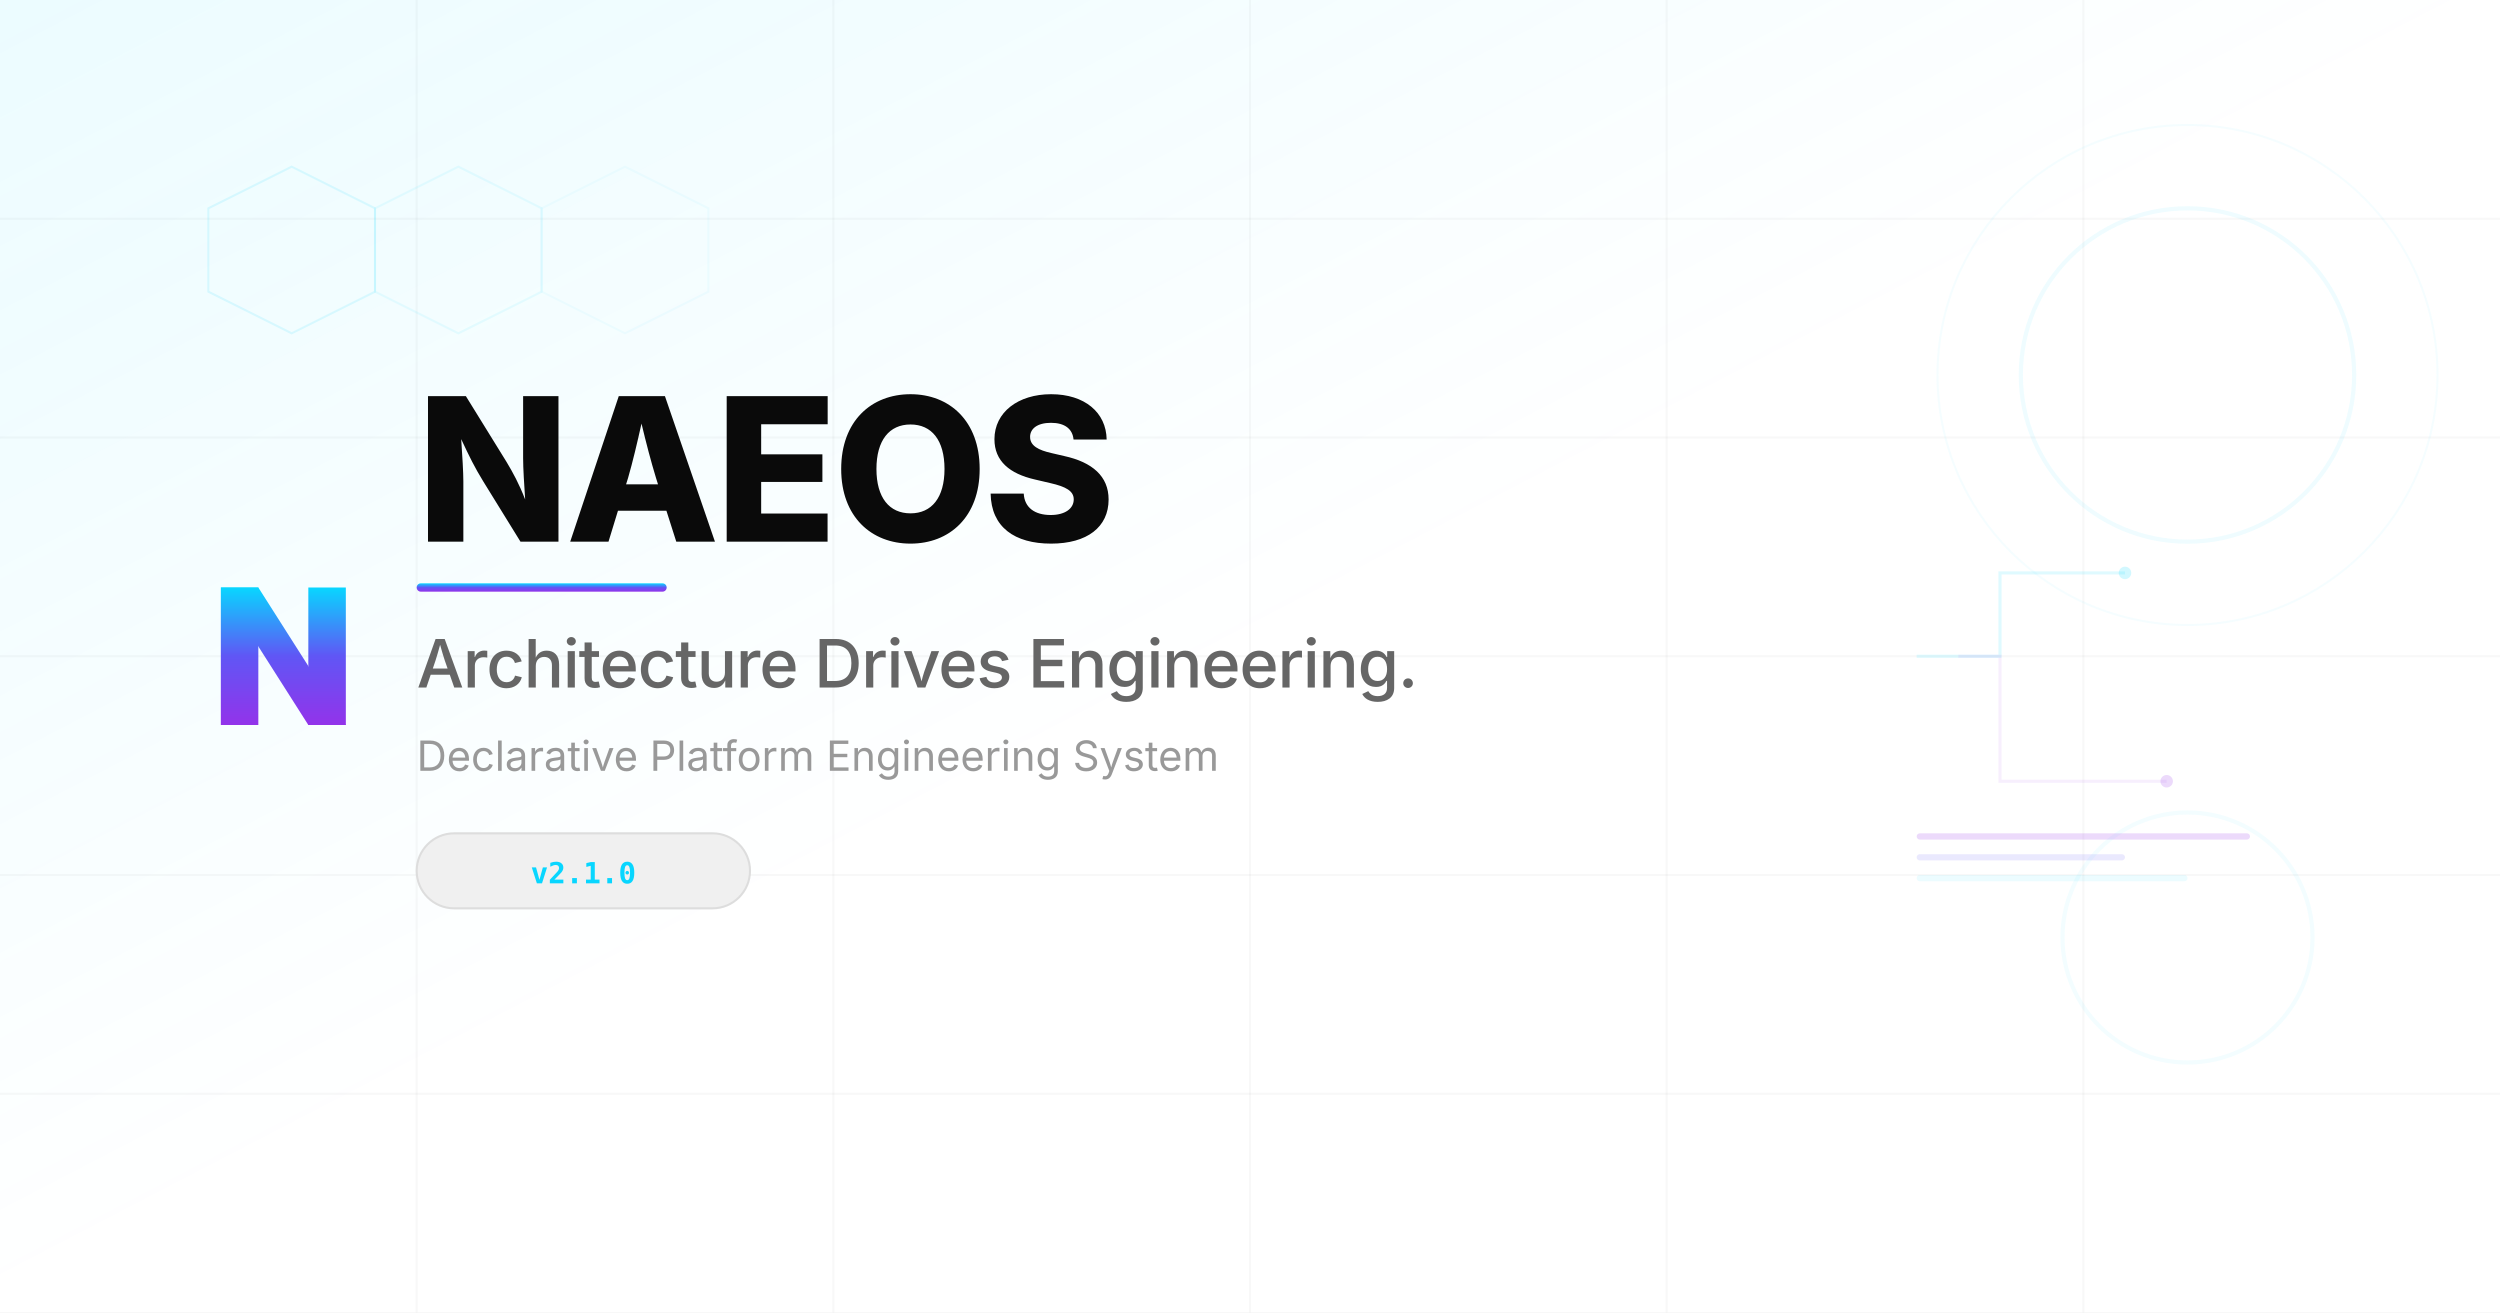
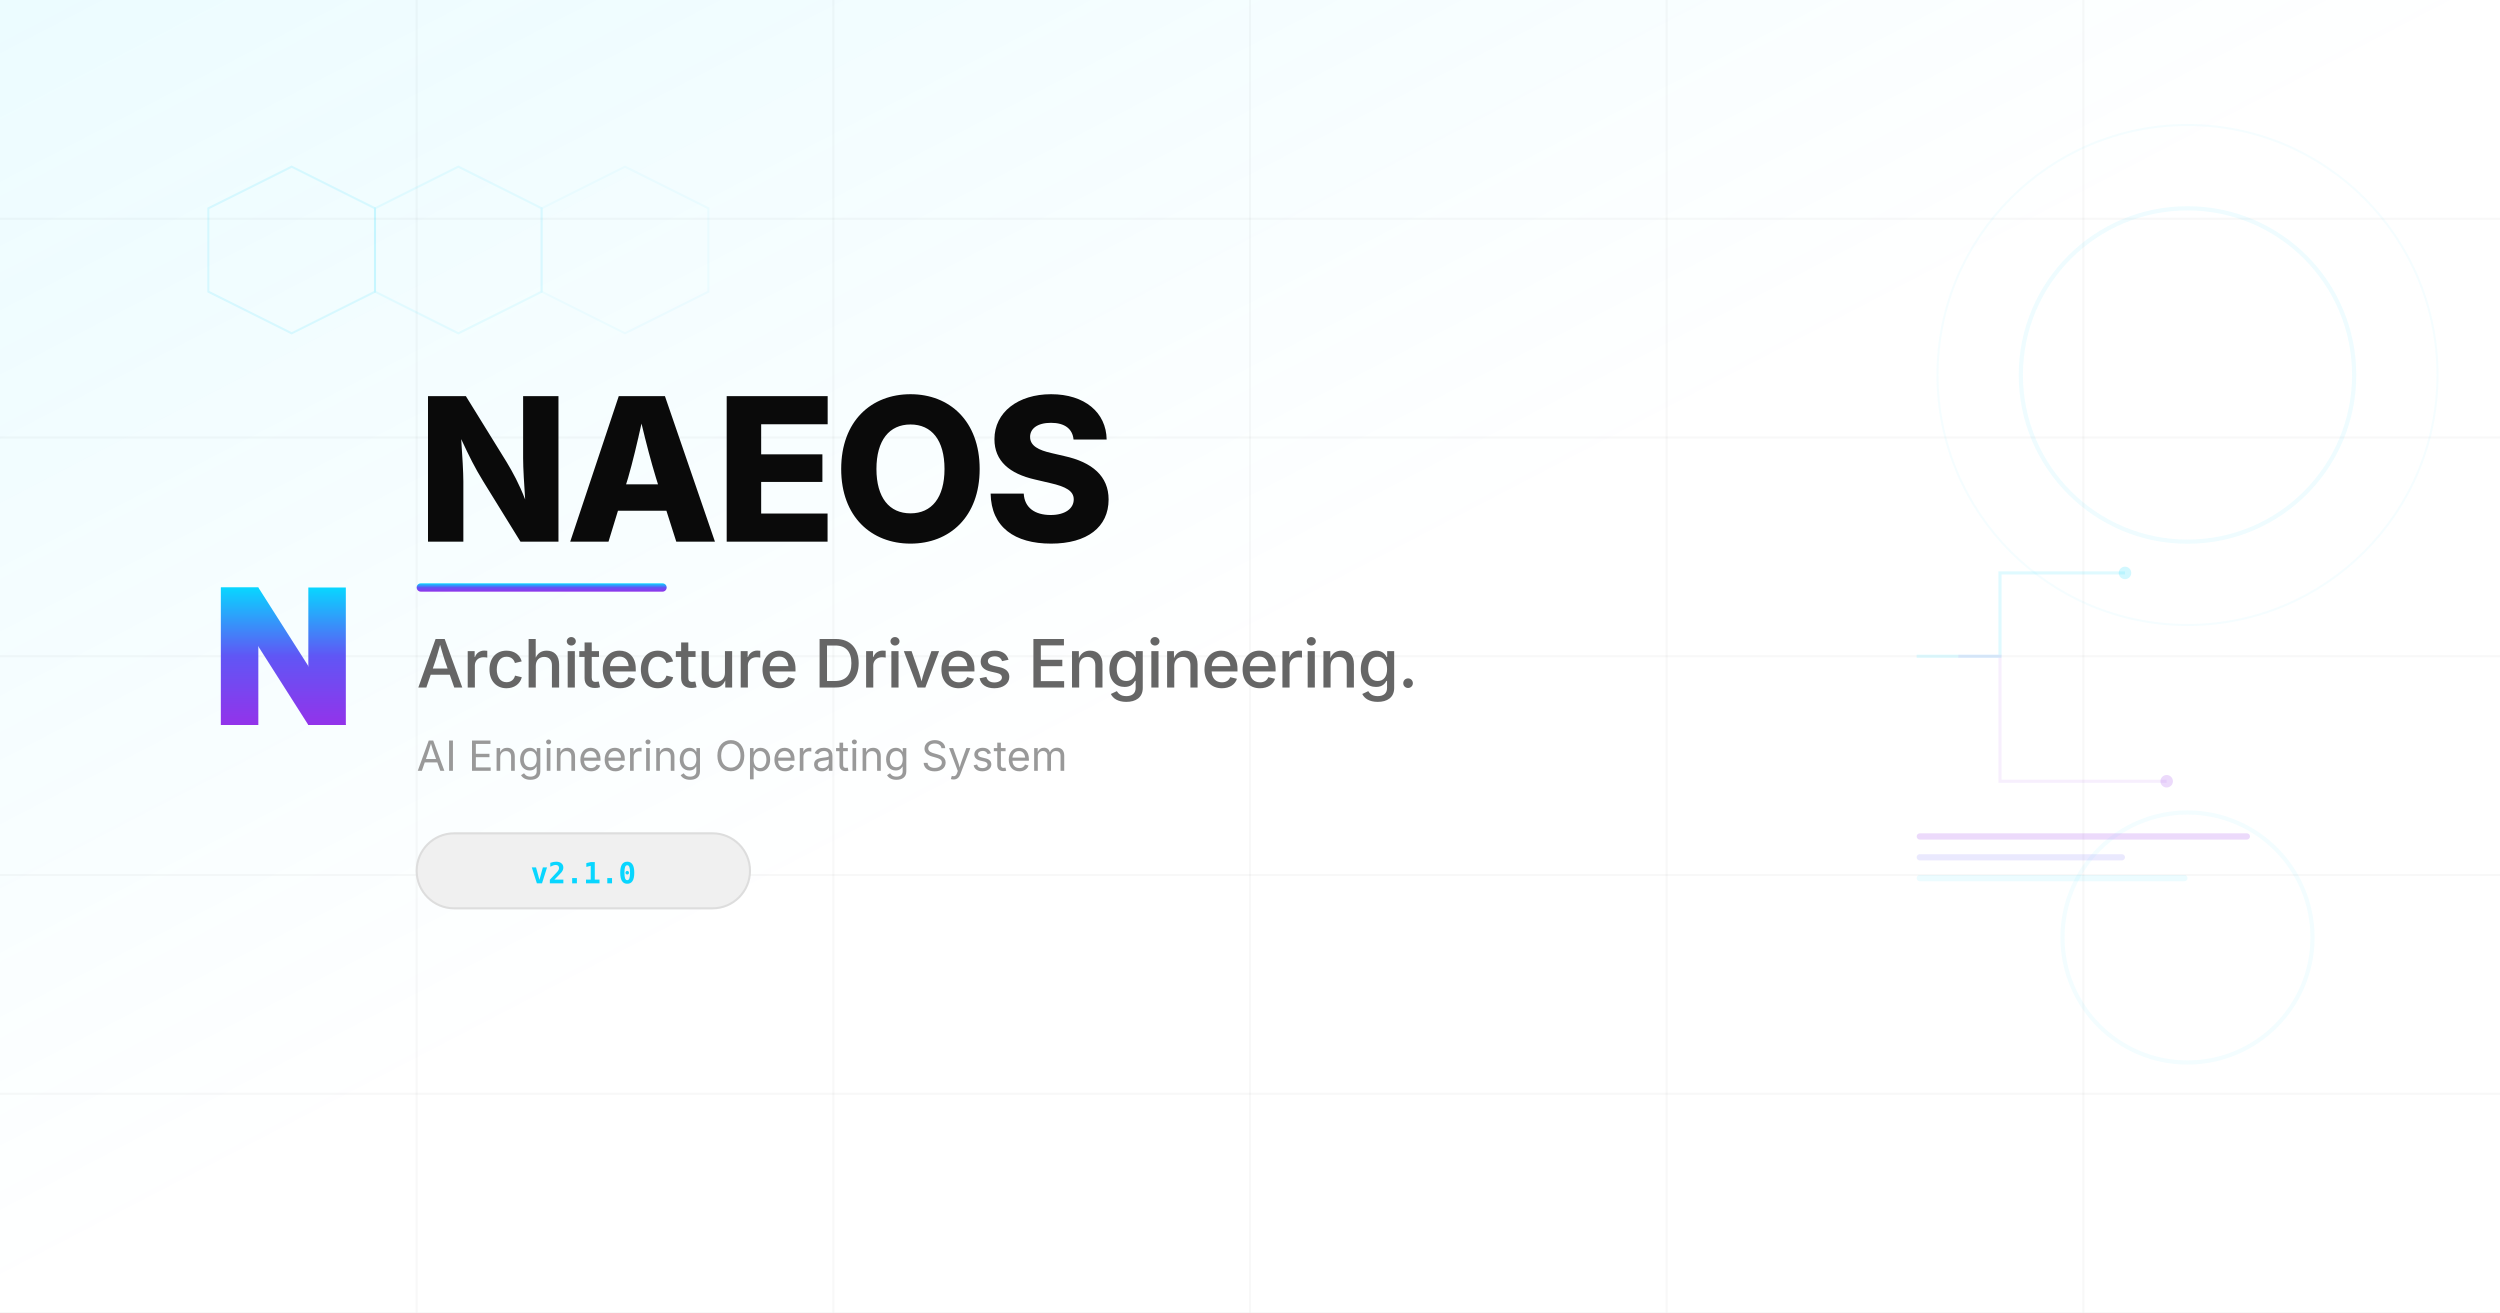
<svg xmlns="http://www.w3.org/2000/svg" width="1200" height="630" viewBox="0 0 1200 630">
  <defs>
    <linearGradient id="glow" x1="0" y1="0" x2="1" y2="1">
      <stop offset="0%" stop-color="#08d6ff" stop-opacity="0.08" />
      <stop offset="50%" stop-color="#08d6ff" stop-opacity="0" />
    </linearGradient>
    <linearGradient id="accent-grad" x1="0.5" y1="0" x2="0.5" y2="1">
      <stop offset="0%" stop-color="#08d6ff" />
      <stop offset="50%" stop-color="#6056f5" />
      <stop offset="100%" stop-color="#9333ea" />
    </linearGradient>
  </defs>
  <rect fill="#ffffff" width="1200" height="630" />
  <rect fill="url(#glow)" width="1200" height="630" />
  <g stroke="rgba(0,0,0,0.03)" stroke-width="1" fill="none">
    <line x1="0" y1="105" x2="1200" y2="105" />
    <line x1="0" y1="210" x2="1200" y2="210" />
    <line x1="0" y1="315" x2="1200" y2="315" />
    <line x1="0" y1="420" x2="1200" y2="420" />
    <line x1="0" y1="525" x2="1200" y2="525" />
    <line x1="200" y1="0" x2="200" y2="630" />
    <line x1="400" y1="0" x2="400" y2="630" />
    <line x1="600" y1="0" x2="600" y2="630" />
    <line x1="800" y1="0" x2="800" y2="630" />
    <line x1="1000" y1="0" x2="1000" y2="630" />
  </g>
  <polygon points="100,100 140,80 180,100 180,140 140,160 100,140" fill="none" stroke="#08d6ff" stroke-width="1" opacity="0.12" />
  <polygon points="180,100 220,80 260,100 260,140 220,160 180,140" fill="none" stroke="#08d6ff" stroke-width="1" opacity="0.08" />
  <polygon points="260,100 300,80 340,100 340,140 300,160 260,140" fill="none" stroke="#08d6ff" stroke-width="1" opacity="0.04" />
  <g fill="url(#accent-grad)">
    <polygon points="106,282 124,282 124,348 106,348" />
    <polygon points="148,282 166,282 166,348 148,348" />
    <polygon points="106,282 124,282 166,348 148,348" />
  </g>
  <text x="200" y="260" font-family="Inter, 'SF Pro Display', -apple-system, sans-serif" font-size="96" font-weight="800" fill="#0a0a0a" letter-spacing="-2">NAEOS</text>
  <rect x="200" y="280" width="120" height="4" rx="2" fill="url(#accent-grad)" />
  <text x="200" y="330" font-family="Inter, 'SF Pro Display', -apple-system, sans-serif" font-size="32" font-weight="500" fill="#666666" letter-spacing="-0.5">Architecture Drives Engineering.</text>
-   <text x="200" y="370" font-family="Inter, sans-serif" font-size="20" fill="#999999">Declarative Platform Engineering System</text>
+   <text x="200" y="370" font-family="Inter, sans-serif" font-size="20" fill="#999999">AI Engineering Operating System</text>
  <rect x="200" y="400" width="160" height="36" rx="18" fill="#f0f0f0" stroke="#dddddd" stroke-width="1" />
  <text x="280" y="424" font-family="'JetBrains Mono', monospace" font-size="14" font-weight="600" fill="#08d6ff" text-anchor="middle">v2.1.0</text>
  <circle cx="1050" cy="180" r="80" fill="none" stroke="#08d6ff" stroke-width="2" opacity="0.07" />
  <circle cx="1050" cy="180" r="120" fill="none" stroke="#08d6ff" stroke-width="1" opacity="0.04" />
  <circle cx="1050" cy="450" r="60" fill="none" stroke="#08d6ff" stroke-width="2" opacity="0.05" />
  <rect x="920" y="400" width="160" height="3" rx="1.5" fill="#9333ea" opacity="0.18" />
  <rect x="920" y="410" width="100" height="3" rx="1.5" fill="#6056f5" opacity="0.13" />
  <rect x="920" y="420" width="130" height="3" rx="1.5" fill="#08d6ff" opacity="0.08" />
  <path d="M920 315 h40 v-40 h60" fill="none" stroke="#08d6ff" stroke-width="1.5" opacity="0.13" />
  <path d="M940 315 h20 v60 h80" fill="none" stroke="#9333ea" stroke-width="1.5" opacity="0.08" />
  <circle cx="1020" cy="275" r="3" fill="#08d6ff" opacity="0.18" />
  <circle cx="1040" cy="375" r="3" fill="#9333ea" opacity="0.18" />
</svg>
